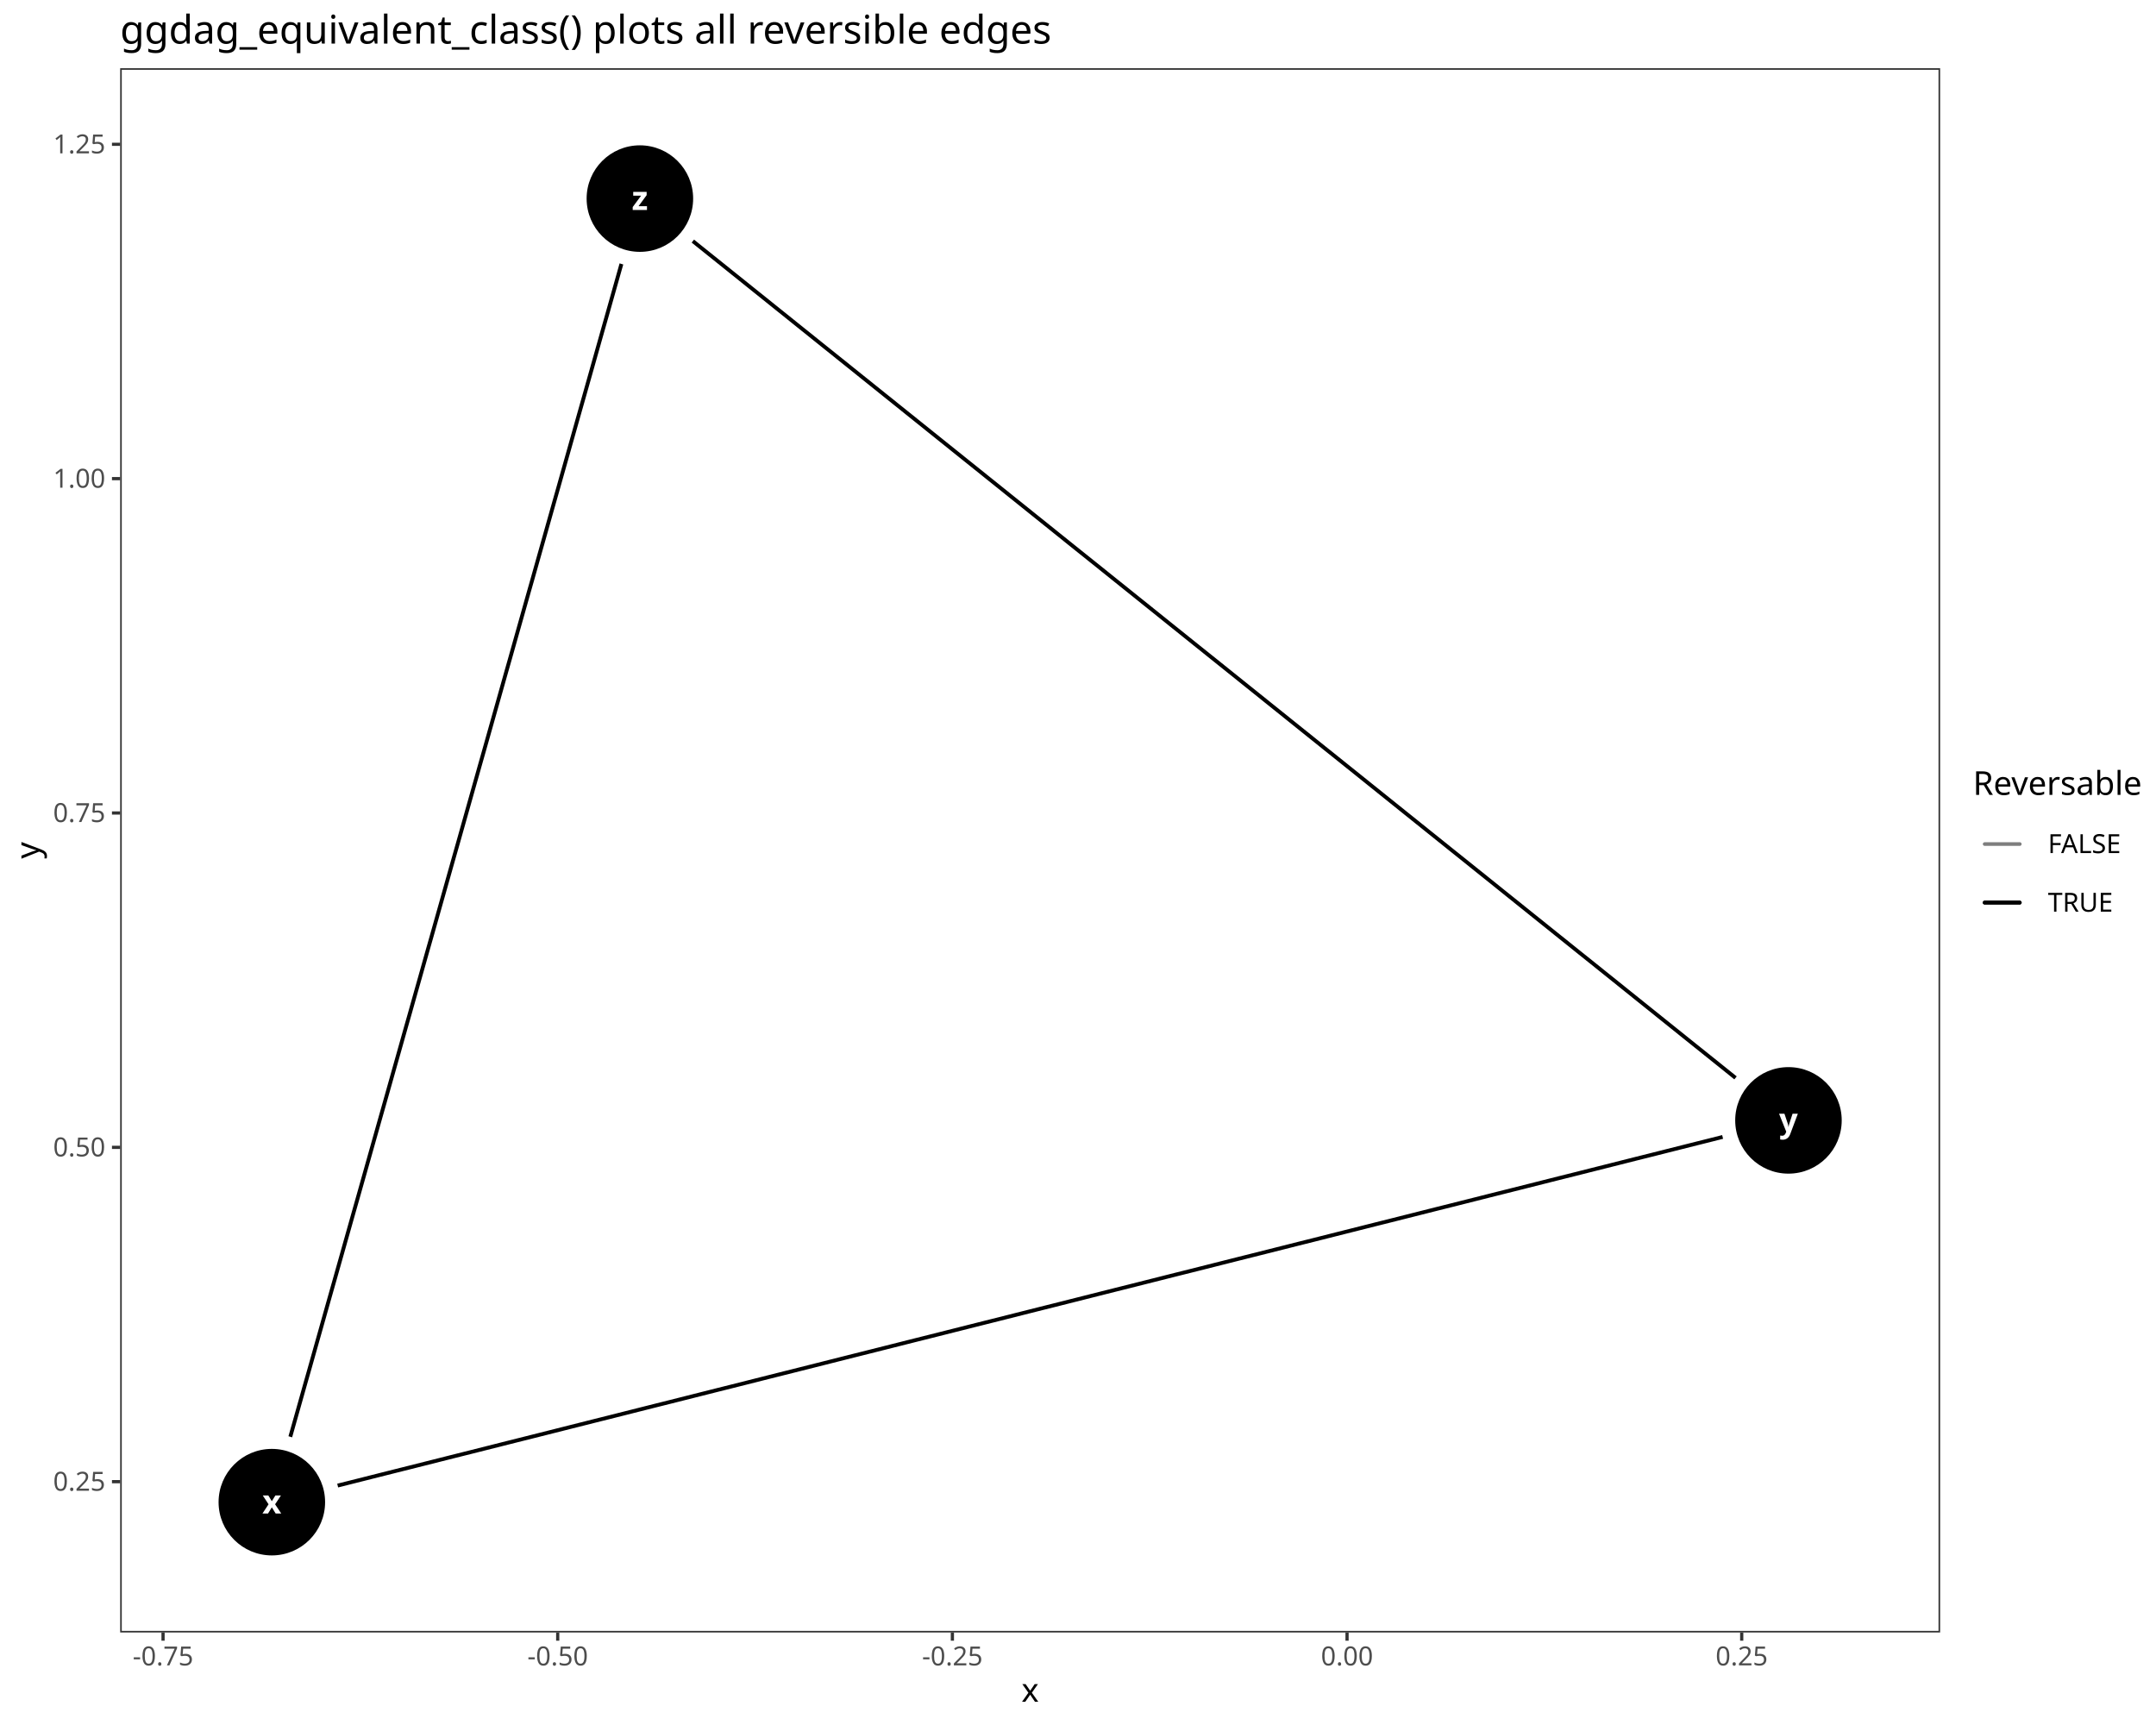
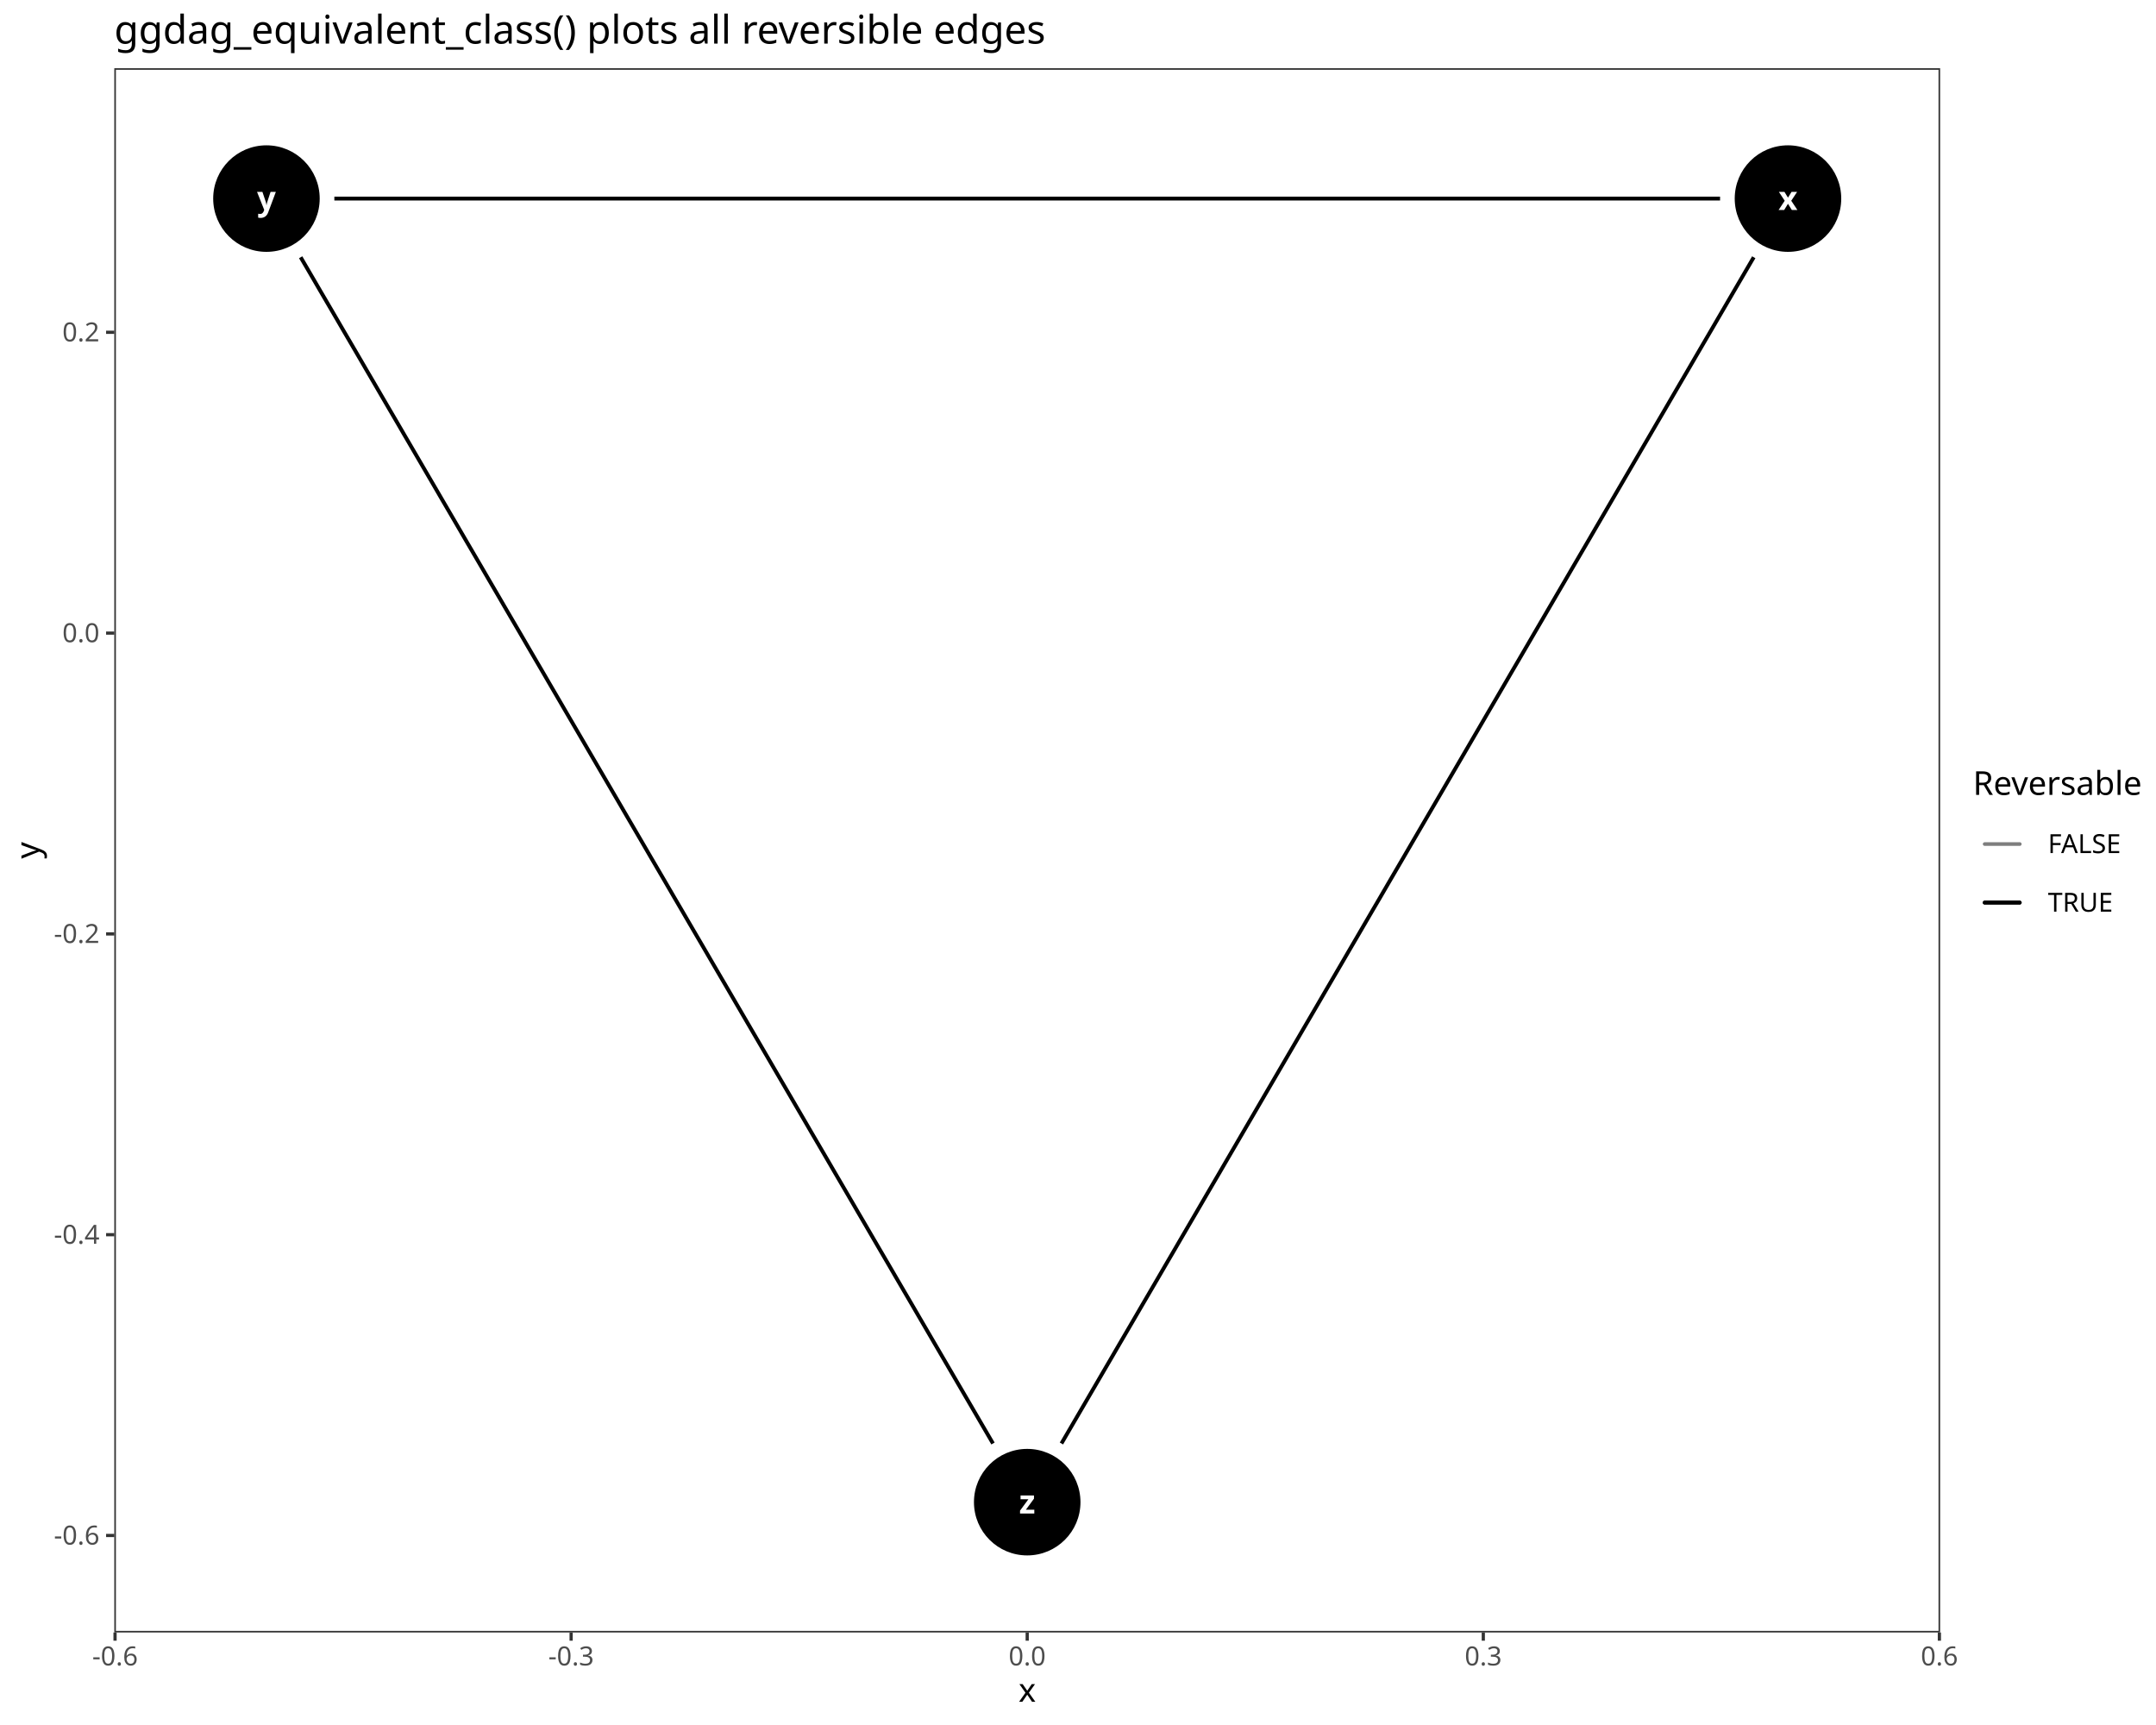
<svg xmlns="http://www.w3.org/2000/svg" class="svglite" data-engine-version="2.0" width="720.00pt" height="576.00pt" viewBox="0 0 720.00 576.00">
  <defs>
    <style type="text/css">
    .svglite line, .svglite polyline, .svglite polygon, .svglite path, .svglite rect, .svglite circle {
      fill: none;
      stroke: #000000;
      stroke-linecap: round;
      stroke-linejoin: round;
      stroke-miterlimit: 10.00;
    }
  </style>
  </defs>
  <rect width="100%" height="100%" style="stroke: none; fill: #FFFFFF;" />
  <defs>
    <clipPath id="cpMC4wMHw3MjAuMDB8MC4wMHw1NzYuMDA=">
      <rect x="0.00" y="0.00" width="720.00" height="576.00" />
    </clipPath>
  </defs>
  <g clip-path="url(#cpMC4wMHw3MjAuMDB8MC4wMHw1NzYuMDA=)">
    <rect x="0.00" y="0.00" width="720.00" height="576.00" style="stroke-width: 1.07; stroke: #FFFFFF; fill: #FFFFFF;" />
  </g>
  <defs>
-     <clipPath id="cpNDAuMTN8NjQ3LjkxfDIyLjc4fDU0NS4xMQ==">
-       <rect x="40.13" y="22.78" width="607.78" height="522.33" />
+     <clipPath id="cpMzguMTd8NjQ3LjkxfDIyLjc4fDU0NS4xMQ==">
+       <rect x="38.17" y="22.78" width="609.74" height="522.33" />
    </clipPath>
  </defs>
-   <g clip-path="url(#cpNDAuMTN8NjQ3LjkxfDIyLjc4fDU0NS4xMQ==)">
-     <rect x="40.13" y="22.78" width="607.78" height="522.33" style="stroke-width: 1.07; stroke: none; fill: #FFFFFF;" />
-     <polyline points="112.77,496.05 116.36,495.15 121.48,493.86 126.59,492.57 131.71,491.28 136.82,490.00 141.94,488.71 147.06,487.42 152.17,486.13 157.29,484.85 162.40,483.56 167.52,482.27 172.64,480.98 177.75,479.70 182.87,478.41 187.98,477.12 193.10,475.83 198.22,474.54 203.33,473.26 208.45,471.97 213.56,470.68 218.68,469.39 223.80,468.11 228.91,466.82 234.03,465.53 239.14,464.24 244.26,462.96 249.38,461.67 254.49,460.38 259.61,459.09 264.72,457.81 269.84,456.52 274.96,455.23 280.07,453.94 285.19,452.65 290.30,451.37 295.42,450.08 300.54,448.79 305.65,447.50 310.77,446.22 315.88,444.93 321.00,443.64 326.12,442.35 331.23,441.07 336.35,439.78 341.46,438.49 346.58,437.20 351.70,435.92 356.81,434.63 361.93,433.34 367.04,432.05 372.16,430.76 377.28,429.48 382.39,428.19 387.51,426.90 392.62,425.61 397.74,424.33 402.86,423.04 407.97,421.75 413.09,420.46 418.20,419.18 423.32,417.89 428.44,416.60 433.55,415.31 438.67,414.03 443.78,412.74 448.90,411.45 454.02,410.16 459.13,408.87 464.25,407.59 469.36,406.30 474.48,405.01 479.59,403.72 484.71,402.44 489.83,401.15 494.94,399.86 500.06,398.57 505.17,397.29 510.29,396.00 515.41,394.71 520.52,393.42 525.64,392.14 530.75,390.85 535.87,389.56 540.99,388.27 546.10,386.98 551.22,385.70 556.33,384.41 561.45,383.12 566.57,381.83 571.68,380.55 575.27,379.64 " style="stroke-width: 1.28; stroke-linecap: butt;" />
-     <polyline points="207.53,88.13 207.48,88.29 206.24,92.69 205.00,97.09 203.76,101.48 202.52,105.88 201.27,110.28 200.03,114.67 198.79,119.07 197.55,123.47 196.31,127.86 195.07,132.26 193.82,136.66 192.58,141.05 191.34,145.45 190.10,149.85 188.86,154.25 187.62,158.64 186.38,163.04 185.13,167.44 183.89,171.83 182.65,176.23 181.41,180.63 180.17,185.02 178.93,189.42 177.69,193.82 176.44,198.21 175.20,202.61 173.96,207.01 172.72,211.40 171.48,215.80 170.24,220.20 168.99,224.59 167.75,228.99 166.51,233.39 165.27,237.78 164.03,242.18 162.79,246.58 161.55,250.97 160.30,255.37 159.06,259.77 157.82,264.16 156.58,268.56 155.34,272.96 154.10,277.35 152.86,281.75 151.61,286.15 150.37,290.54 149.13,294.94 147.89,299.34 146.65,303.73 145.41,308.13 144.17,312.53 142.92,316.92 141.68,321.32 140.44,325.72 139.20,330.11 137.96,334.51 136.72,338.91 135.47,343.30 134.23,347.70 132.99,352.10 131.75,356.49 130.51,360.89 129.27,365.29 128.03,369.68 126.78,374.08 125.54,378.48 124.30,382.87 123.06,387.27 121.82,391.67 120.58,396.06 119.34,400.46 118.09,404.86 116.85,409.25 115.61,413.65 114.37,418.05 113.13,422.44 111.89,426.84 110.64,431.24 109.40,435.63 108.16,440.03 106.92,444.43 105.68,448.82 104.44,453.22 103.20,457.62 101.95,462.01 100.71,466.41 99.47,470.81 98.23,475.20 96.99,479.60 96.94,479.76 " style="stroke-width: 1.28; stroke-linecap: butt;" />
-     <polyline points="231.38,80.50 233.06,81.86 236.94,84.97 240.81,88.07 244.68,91.18 248.56,94.29 252.43,97.40 256.31,100.51 260.18,103.62 264.06,106.73 267.93,109.84 271.81,112.95 275.68,116.06 279.55,119.16 283.43,122.27 287.30,125.38 291.18,128.49 295.05,131.60 298.93,134.71 302.80,137.82 306.68,140.93 310.55,144.04 314.43,147.15 318.30,150.26 322.17,153.36 326.05,156.47 329.92,159.58 333.80,162.69 337.67,165.80 341.55,168.91 345.42,172.02 349.30,175.13 353.17,178.24 357.04,181.35 360.92,184.46 364.79,187.56 368.67,190.67 372.54,193.78 376.42,196.89 380.29,200.00 384.17,203.11 388.04,206.22 391.91,209.33 395.79,212.44 399.66,215.55 403.54,218.66 407.41,221.76 411.29,224.87 415.16,227.98 419.04,231.09 422.91,234.20 426.79,237.31 430.66,240.42 434.53,243.53 438.41,246.64 442.28,249.75 446.16,252.85 450.03,255.96 453.91,259.07 457.78,262.18 461.66,265.29 465.53,268.40 469.40,271.51 473.28,274.62 477.15,277.73 481.03,280.84 484.90,283.95 488.78,287.05 492.65,290.16 496.53,293.27 500.40,296.38 504.27,299.49 508.15,302.60 512.02,305.71 515.90,308.82 519.77,311.93 523.65,315.04 527.52,318.15 531.40,321.25 535.27,324.36 539.15,327.47 543.02,330.58 546.89,333.69 550.77,336.80 554.64,339.91 558.52,343.02 562.39,346.13 566.27,349.24 570.14,352.34 574.02,355.45 577.89,358.56 579.58,359.92 " style="stroke-width: 1.28; stroke-linecap: butt;" />
-     <circle cx="90.78" cy="501.59" r="17.43" style="stroke-width: 0.71; fill: #000000;" />
-     <circle cx="597.26" cy="374.11" r="17.43" style="stroke-width: 0.71; fill: #000000;" />
-     <circle cx="213.69" cy="66.31" r="17.43" style="stroke-width: 0.71; fill: #000000;" />
-     <text x="90.78" y="505.38" text-anchor="middle" style="font-size: 11.04px; font-weight: bold; fill: #FFFFFF; font-family: sans;" textLength="5.52px" lengthAdjust="spacingAndGlyphs">x</text>
-     <text x="597.26" y="377.91" text-anchor="middle" style="font-size: 11.04px; font-weight: bold; fill: #FFFFFF; font-family: sans;" textLength="5.52px" lengthAdjust="spacingAndGlyphs">y</text>
-     <text x="213.69" y="70.11" text-anchor="middle" style="font-size: 11.04px; font-weight: bold; fill: #FFFFFF; font-family: sans;" textLength="5.52px" lengthAdjust="spacingAndGlyphs">z</text>
-     <rect x="40.13" y="22.78" width="607.78" height="522.33" style="stroke-width: 1.07; stroke: #333333;" />
+   <g clip-path="url(#cpMzguMTd8NjQ3LjkxfDIyLjc4fDU0NS4xMQ==)">
+     <rect x="38.17" y="22.78" width="609.74" height="522.33" style="stroke-width: 1.07; stroke: none; fill: #FFFFFF;" />
+     <polyline points="574.42,66.31 571.44,66.31 566.30,66.31 561.17,66.31 556.04,66.31 550.91,66.31 545.77,66.31 540.64,66.31 535.51,66.31 530.38,66.31 525.24,66.31 520.11,66.31 514.98,66.31 509.85,66.31 504.71,66.31 499.58,66.31 494.45,66.31 489.32,66.31 484.18,66.31 479.05,66.31 473.92,66.31 468.79,66.31 463.65,66.31 458.52,66.31 453.39,66.31 448.26,66.31 443.12,66.31 437.99,66.31 432.86,66.31 427.73,66.31 422.59,66.31 417.46,66.31 412.33,66.31 407.20,66.31 402.06,66.31 396.93,66.31 391.80,66.31 386.67,66.31 381.53,66.31 376.40,66.31 371.27,66.31 366.14,66.31 361.00,66.31 355.87,66.31 350.74,66.31 345.61,66.31 340.47,66.31 335.34,66.31 330.21,66.31 325.08,66.31 319.94,66.31 314.81,66.31 309.68,66.31 304.55,66.31 299.41,66.31 294.28,66.31 289.15,66.31 284.02,66.31 278.88,66.31 273.75,66.31 268.62,66.31 263.49,66.31 258.35,66.31 253.22,66.31 248.09,66.31 242.96,66.31 237.82,66.31 232.69,66.31 227.56,66.31 222.43,66.31 217.29,66.31 212.16,66.31 207.03,66.31 201.90,66.31 196.76,66.31 191.63,66.31 186.50,66.31 181.37,66.31 176.23,66.31 171.10,66.31 165.97,66.31 160.84,66.31 155.70,66.31 150.57,66.31 145.44,66.31 140.31,66.31 135.17,66.31 130.04,66.31 124.91,66.31 119.78,66.31 114.64,66.31 111.66,66.31 " style="stroke-width: 1.28; stroke-linecap: butt;" />
+     <polyline points="354.47,482.00 355.87,479.60 358.44,475.20 361.00,470.81 363.57,466.41 366.14,462.01 368.70,457.62 371.27,453.22 373.83,448.82 376.40,444.43 378.97,440.03 381.53,435.63 384.10,431.24 386.67,426.84 389.23,422.44 391.80,418.05 394.36,413.65 396.93,409.25 399.50,404.86 402.06,400.46 404.63,396.06 407.20,391.67 409.76,387.27 412.33,382.87 414.89,378.48 417.46,374.08 420.03,369.68 422.59,365.29 425.16,360.89 427.73,356.49 430.29,352.10 432.86,347.70 435.42,343.30 437.99,338.91 440.56,334.51 443.12,330.11 445.69,325.72 448.26,321.32 450.82,316.92 453.39,312.53 455.95,308.13 458.52,303.73 461.09,299.34 463.65,294.94 466.22,290.54 468.79,286.15 471.35,281.75 473.92,277.35 476.48,272.96 479.05,268.56 481.62,264.16 484.18,259.77 486.75,255.37 489.32,250.97 491.88,246.58 494.45,242.18 497.01,237.78 499.58,233.39 502.15,228.99 504.71,224.59 507.28,220.20 509.85,215.80 512.41,211.40 514.98,207.01 517.54,202.61 520.11,198.21 522.68,193.82 525.24,189.42 527.81,185.02 530.38,180.63 532.94,176.23 535.51,171.83 538.07,167.44 540.64,163.04 543.21,158.64 545.77,154.25 548.34,149.85 550.91,145.45 553.47,141.05 556.04,136.66 558.60,132.26 561.17,127.86 563.74,123.47 566.30,119.07 568.87,114.67 571.44,110.28 574.00,105.88 576.57,101.48 579.13,97.09 581.70,92.69 584.27,88.29 585.67,85.90 " style="stroke-width: 1.28; stroke-linecap: butt;" />
+     <polyline points="331.61,482.00 330.21,479.60 327.64,475.20 325.08,470.81 322.51,466.41 319.94,462.01 317.38,457.62 314.81,453.22 312.24,448.82 309.68,444.43 307.11,440.03 304.55,435.63 301.98,431.24 299.41,426.84 296.85,422.44 294.28,418.05 291.71,413.65 289.15,409.25 286.58,404.86 284.02,400.46 281.45,396.06 278.88,391.67 276.32,387.27 273.75,382.87 271.18,378.48 268.62,374.08 266.05,369.68 263.49,365.29 260.92,360.89 258.35,356.49 255.79,352.10 253.22,347.70 250.65,343.30 248.09,338.91 245.52,334.51 242.96,330.11 240.39,325.72 237.82,321.32 235.26,316.92 232.69,312.53 230.12,308.13 227.56,303.73 224.99,299.34 222.43,294.94 219.86,290.54 217.29,286.15 214.73,281.75 212.16,277.35 209.59,272.96 207.03,268.56 204.46,264.16 201.90,259.77 199.33,255.37 196.76,250.97 194.20,246.58 191.63,242.18 189.06,237.78 186.50,233.39 183.93,228.99 181.37,224.59 178.80,220.20 176.23,215.80 173.67,211.40 171.10,207.01 168.53,202.61 165.97,198.21 163.40,193.82 160.84,189.42 158.27,185.02 155.70,180.63 153.14,176.23 150.57,171.83 148.00,167.44 145.44,163.04 142.87,158.64 140.31,154.25 137.74,149.85 135.17,145.45 132.61,141.05 130.04,136.66 127.47,132.26 124.91,127.86 122.34,123.47 119.78,119.07 117.21,114.67 114.64,110.28 112.08,105.88 109.51,101.48 106.94,97.09 104.38,92.69 101.81,88.29 100.41,85.90 " style="stroke-width: 1.28; stroke-linecap: butt;" />
+     <circle cx="597.10" cy="66.31" r="17.43" style="stroke-width: 0.71; fill: #000000;" />
+     <circle cx="88.98" cy="66.31" r="17.43" style="stroke-width: 0.71; fill: #000000;" />
+     <circle cx="343.04" cy="501.59" r="17.43" style="stroke-width: 0.71; fill: #000000;" />
+     <text x="597.10" y="70.11" text-anchor="middle" style="font-size: 11.04px; font-weight: bold; fill: #FFFFFF; font-family: sans;" textLength="5.52px" lengthAdjust="spacingAndGlyphs">x</text>
+     <text x="88.98" y="70.11" text-anchor="middle" style="font-size: 11.04px; font-weight: bold; fill: #FFFFFF; font-family: sans;" textLength="5.52px" lengthAdjust="spacingAndGlyphs">y</text>
+     <text x="343.04" y="505.38" text-anchor="middle" style="font-size: 11.04px; font-weight: bold; fill: #FFFFFF; font-family: sans;" textLength="5.52px" lengthAdjust="spacingAndGlyphs">z</text>
+     <rect x="38.17" y="22.78" width="609.74" height="522.33" style="stroke-width: 1.07; stroke: #333333;" />
  </g>
  <g clip-path="url(#cpMC4wMHw3MjAuMDB8MC4wMHw1NzYuMDA=)">
-     <text x="35.20" y="497.77" text-anchor="end" style="font-size: 8.80px; fill: #4D4D4D; font-family: sans;" textLength="17.13px" lengthAdjust="spacingAndGlyphs">0.25</text>
-     <text x="35.20" y="386.13" text-anchor="end" style="font-size: 8.80px; fill: #4D4D4D; font-family: sans;" textLength="17.13px" lengthAdjust="spacingAndGlyphs">0.50</text>
-     <text x="35.20" y="274.49" text-anchor="end" style="font-size: 8.80px; fill: #4D4D4D; font-family: sans;" textLength="17.13px" lengthAdjust="spacingAndGlyphs">0.75</text>
-     <text x="35.20" y="162.85" text-anchor="end" style="font-size: 8.80px; fill: #4D4D4D; font-family: sans;" textLength="17.13px" lengthAdjust="spacingAndGlyphs">1.00</text>
-     <text x="35.20" y="51.21" text-anchor="end" style="font-size: 8.80px; fill: #4D4D4D; font-family: sans;" textLength="17.13px" lengthAdjust="spacingAndGlyphs">1.25</text>
-     <polyline points="37.39,494.75 40.13,494.75 " style="stroke-width: 1.07; stroke: #333333; stroke-linecap: butt;" />
-     <polyline points="37.39,383.11 40.13,383.11 " style="stroke-width: 1.07; stroke: #333333; stroke-linecap: butt;" />
-     <polyline points="37.39,271.47 40.13,271.47 " style="stroke-width: 1.07; stroke: #333333; stroke-linecap: butt;" />
-     <polyline points="37.39,159.82 40.13,159.82 " style="stroke-width: 1.07; stroke: #333333; stroke-linecap: butt;" />
-     <polyline points="37.39,48.18 40.13,48.18 " style="stroke-width: 1.07; stroke: #333333; stroke-linecap: butt;" />
-     <polyline points="54.45,547.85 54.45,545.11 " style="stroke-width: 1.07; stroke: #333333; stroke-linecap: butt;" />
-     <polyline points="186.25,547.85 186.25,545.11 " style="stroke-width: 1.07; stroke: #333333; stroke-linecap: butt;" />
-     <polyline points="318.05,547.85 318.05,545.11 " style="stroke-width: 1.07; stroke: #333333; stroke-linecap: butt;" />
-     <polyline points="449.85,547.85 449.85,545.11 " style="stroke-width: 1.07; stroke: #333333; stroke-linecap: butt;" />
-     <polyline points="581.65,547.85 581.65,545.11 " style="stroke-width: 1.07; stroke: #333333; stroke-linecap: butt;" />
-     <text x="54.45" y="556.10" text-anchor="middle" style="font-size: 8.80px; fill: #4D4D4D; font-family: sans;" textLength="20.06px" lengthAdjust="spacingAndGlyphs">-0.75</text>
-     <text x="186.25" y="556.10" text-anchor="middle" style="font-size: 8.80px; fill: #4D4D4D; font-family: sans;" textLength="20.06px" lengthAdjust="spacingAndGlyphs">-0.50</text>
-     <text x="318.05" y="556.10" text-anchor="middle" style="font-size: 8.80px; fill: #4D4D4D; font-family: sans;" textLength="20.06px" lengthAdjust="spacingAndGlyphs">-0.25</text>
-     <text x="449.85" y="556.10" text-anchor="middle" style="font-size: 8.80px; fill: #4D4D4D; font-family: sans;" textLength="17.13px" lengthAdjust="spacingAndGlyphs">0.00</text>
-     <text x="581.65" y="556.10" text-anchor="middle" style="font-size: 8.80px; fill: #4D4D4D; font-family: sans;" textLength="17.13px" lengthAdjust="spacingAndGlyphs">0.25</text>
-     <text x="344.02" y="568.24" text-anchor="middle" style="font-size: 11.00px; font-family: sans;" textLength="5.50px" lengthAdjust="spacingAndGlyphs">x</text>
+     <text x="33.24" y="515.75" text-anchor="end" style="font-size: 8.80px; fill: #4D4D4D; font-family: sans;" textLength="15.16px" lengthAdjust="spacingAndGlyphs">-0.6</text>
+     <text x="33.24" y="415.31" text-anchor="end" style="font-size: 8.80px; fill: #4D4D4D; font-family: sans;" textLength="15.16px" lengthAdjust="spacingAndGlyphs">-0.4</text>
+     <text x="33.24" y="314.87" text-anchor="end" style="font-size: 8.80px; fill: #4D4D4D; font-family: sans;" textLength="15.16px" lengthAdjust="spacingAndGlyphs">-0.2</text>
+     <text x="33.24" y="214.43" text-anchor="end" style="font-size: 8.80px; fill: #4D4D4D; font-family: sans;" textLength="12.23px" lengthAdjust="spacingAndGlyphs">0.0</text>
+     <text x="33.24" y="113.99" text-anchor="end" style="font-size: 8.80px; fill: #4D4D4D; font-family: sans;" textLength="12.23px" lengthAdjust="spacingAndGlyphs">0.2</text>
+     <polyline points="35.43,512.72 38.17,512.72 " style="stroke-width: 1.07; stroke: #333333; stroke-linecap: butt;" />
+     <polyline points="35.43,412.28 38.17,412.28 " style="stroke-width: 1.07; stroke: #333333; stroke-linecap: butt;" />
+     <polyline points="35.43,311.84 38.17,311.84 " style="stroke-width: 1.07; stroke: #333333; stroke-linecap: butt;" />
+     <polyline points="35.43,211.40 38.17,211.40 " style="stroke-width: 1.07; stroke: #333333; stroke-linecap: butt;" />
+     <polyline points="35.43,110.96 38.17,110.96 " style="stroke-width: 1.07; stroke: #333333; stroke-linecap: butt;" />
+     <polyline points="38.42,547.85 38.42,545.11 " style="stroke-width: 1.07; stroke: #333333; stroke-linecap: butt;" />
+     <polyline points="190.73,547.85 190.73,545.11 " style="stroke-width: 1.07; stroke: #333333; stroke-linecap: butt;" />
+     <polyline points="343.04,547.85 343.04,545.11 " style="stroke-width: 1.07; stroke: #333333; stroke-linecap: butt;" />
+     <polyline points="495.35,547.85 495.35,545.11 " style="stroke-width: 1.07; stroke: #333333; stroke-linecap: butt;" />
+     <polyline points="647.66,547.85 647.66,545.11 " style="stroke-width: 1.07; stroke: #333333; stroke-linecap: butt;" />
+     <text x="38.42" y="556.10" text-anchor="middle" style="font-size: 8.80px; fill: #4D4D4D; font-family: sans;" textLength="15.16px" lengthAdjust="spacingAndGlyphs">-0.6</text>
+     <text x="190.73" y="556.10" text-anchor="middle" style="font-size: 8.80px; fill: #4D4D4D; font-family: sans;" textLength="15.16px" lengthAdjust="spacingAndGlyphs">-0.3</text>
+     <text x="343.04" y="556.10" text-anchor="middle" style="font-size: 8.80px; fill: #4D4D4D; font-family: sans;" textLength="12.23px" lengthAdjust="spacingAndGlyphs">0.0</text>
+     <text x="495.35" y="556.10" text-anchor="middle" style="font-size: 8.80px; fill: #4D4D4D; font-family: sans;" textLength="12.23px" lengthAdjust="spacingAndGlyphs">0.3</text>
+     <text x="647.66" y="556.10" text-anchor="middle" style="font-size: 8.80px; fill: #4D4D4D; font-family: sans;" textLength="12.23px" lengthAdjust="spacingAndGlyphs">0.6</text>
+     <text x="343.04" y="568.24" text-anchor="middle" style="font-size: 11.00px; font-family: sans;" textLength="5.50px" lengthAdjust="spacingAndGlyphs">x</text>
    <text transform="translate(13.05,283.95) rotate(-90)" text-anchor="middle" style="font-size: 11.00px; font-family: sans;" textLength="5.50px" lengthAdjust="spacingAndGlyphs">y</text>
    <rect x="658.87" y="256.72" width="55.65" height="54.45" style="stroke-width: 1.07; stroke: none; fill: #FFFFFF;" />
    <text x="658.87" y="265.43" style="font-size: 11.00px; font-family: sans;" textLength="55.65px" lengthAdjust="spacingAndGlyphs">Reversable</text>
    <rect x="658.87" y="272.06" width="19.56" height="19.56" style="stroke-width: 1.07; stroke: none; fill: #FFFFFF;" />
    <line x1="662.78" y1="281.84" x2="674.52" y2="281.84" style="stroke-width: 1.19; stroke: #000000; stroke-opacity: 0.30;" />
    <line x1="662.78" y1="281.84" x2="674.52" y2="281.84" style="stroke-width: 1.19; stroke: #000000; stroke-opacity: 0.30;" />
    <rect x="658.87" y="291.61" width="19.56" height="19.56" style="stroke-width: 1.07; stroke: none; fill: #FFFFFF;" />
    <line x1="662.78" y1="301.39" x2="674.52" y2="301.39" style="stroke-width: 1.19;" />
    <line x1="662.78" y1="301.39" x2="674.52" y2="301.39" style="stroke-width: 1.19;" />
    <line x1="662.78" y1="301.39" x2="674.52" y2="301.39" style="stroke-width: 1.19;" />
    <text x="683.91" y="284.86" style="font-size: 8.80px; font-family: sans;" textLength="27.88px" lengthAdjust="spacingAndGlyphs">FALSE</text>
    <text x="683.91" y="304.42" style="font-size: 8.80px; font-family: sans;" textLength="23.96px" lengthAdjust="spacingAndGlyphs">TRUE</text>
-     <text x="40.13" y="14.56" style="font-size: 13.20px; font-family: sans;" textLength="299.42px" lengthAdjust="spacingAndGlyphs">ggdag_equivalent_class() plots all reversible edges</text>
+     <text x="38.17" y="14.56" style="font-size: 13.20px; font-family: sans;" textLength="299.42px" lengthAdjust="spacingAndGlyphs">ggdag_equivalent_class() plots all reversible edges</text>
  </g>
</svg>
